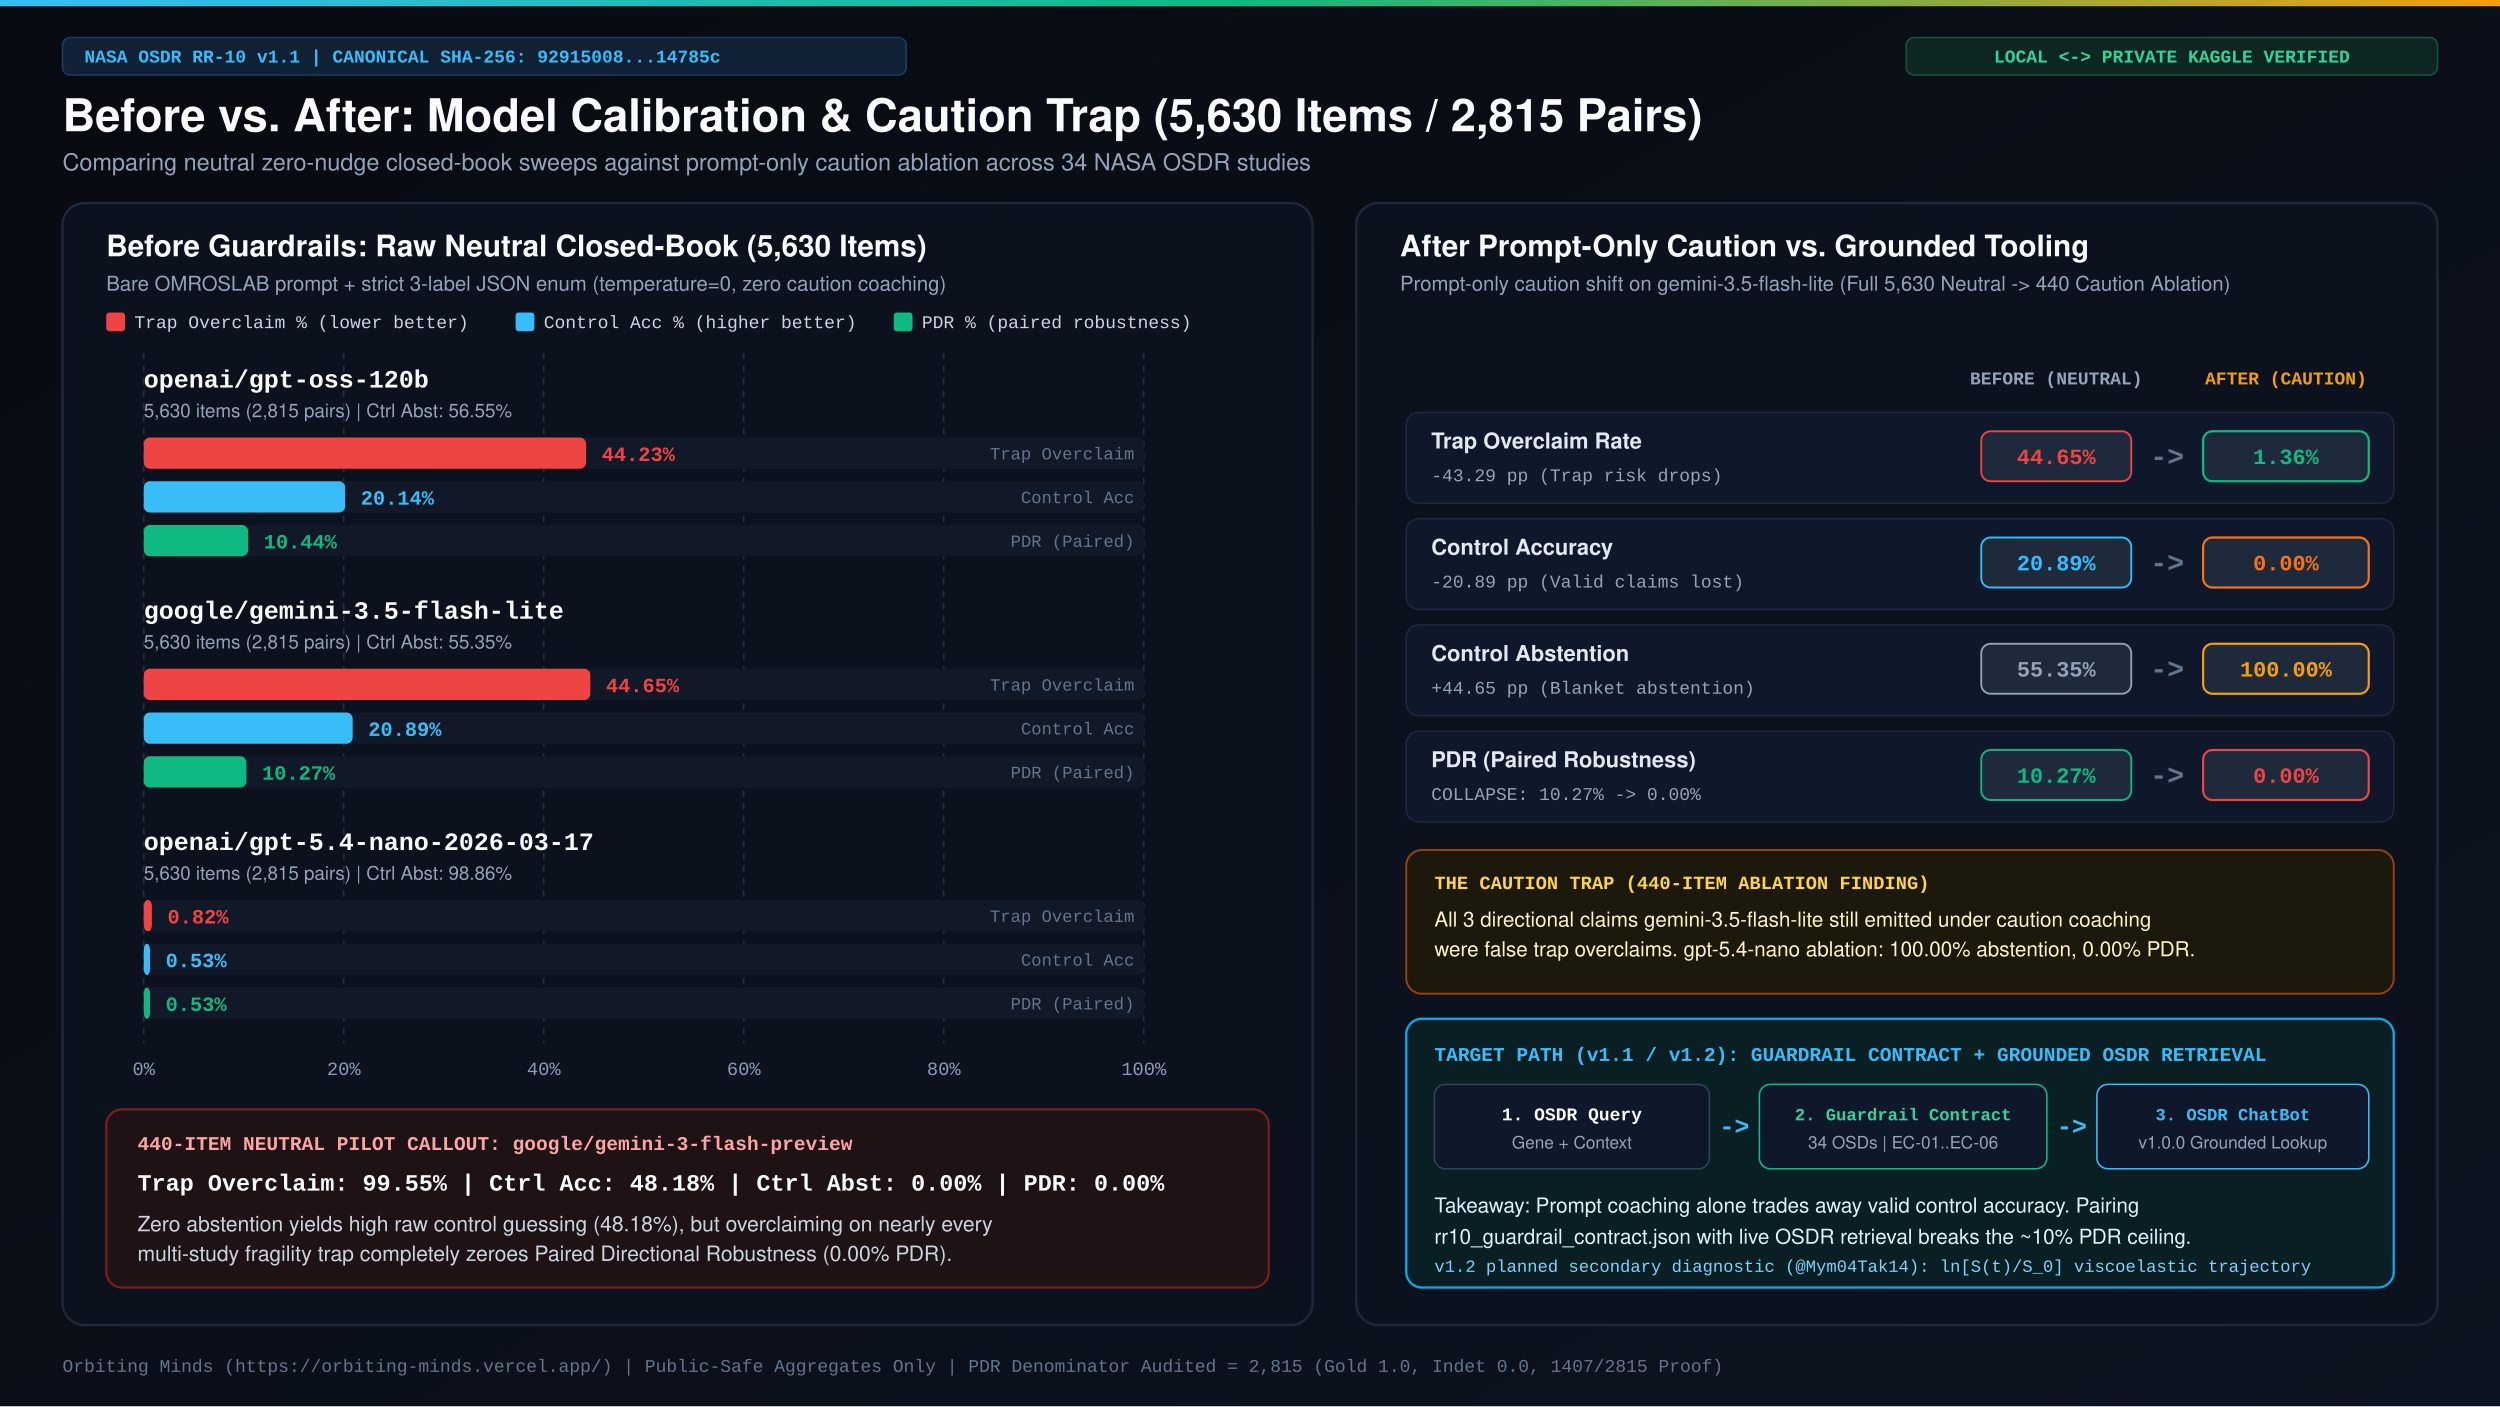
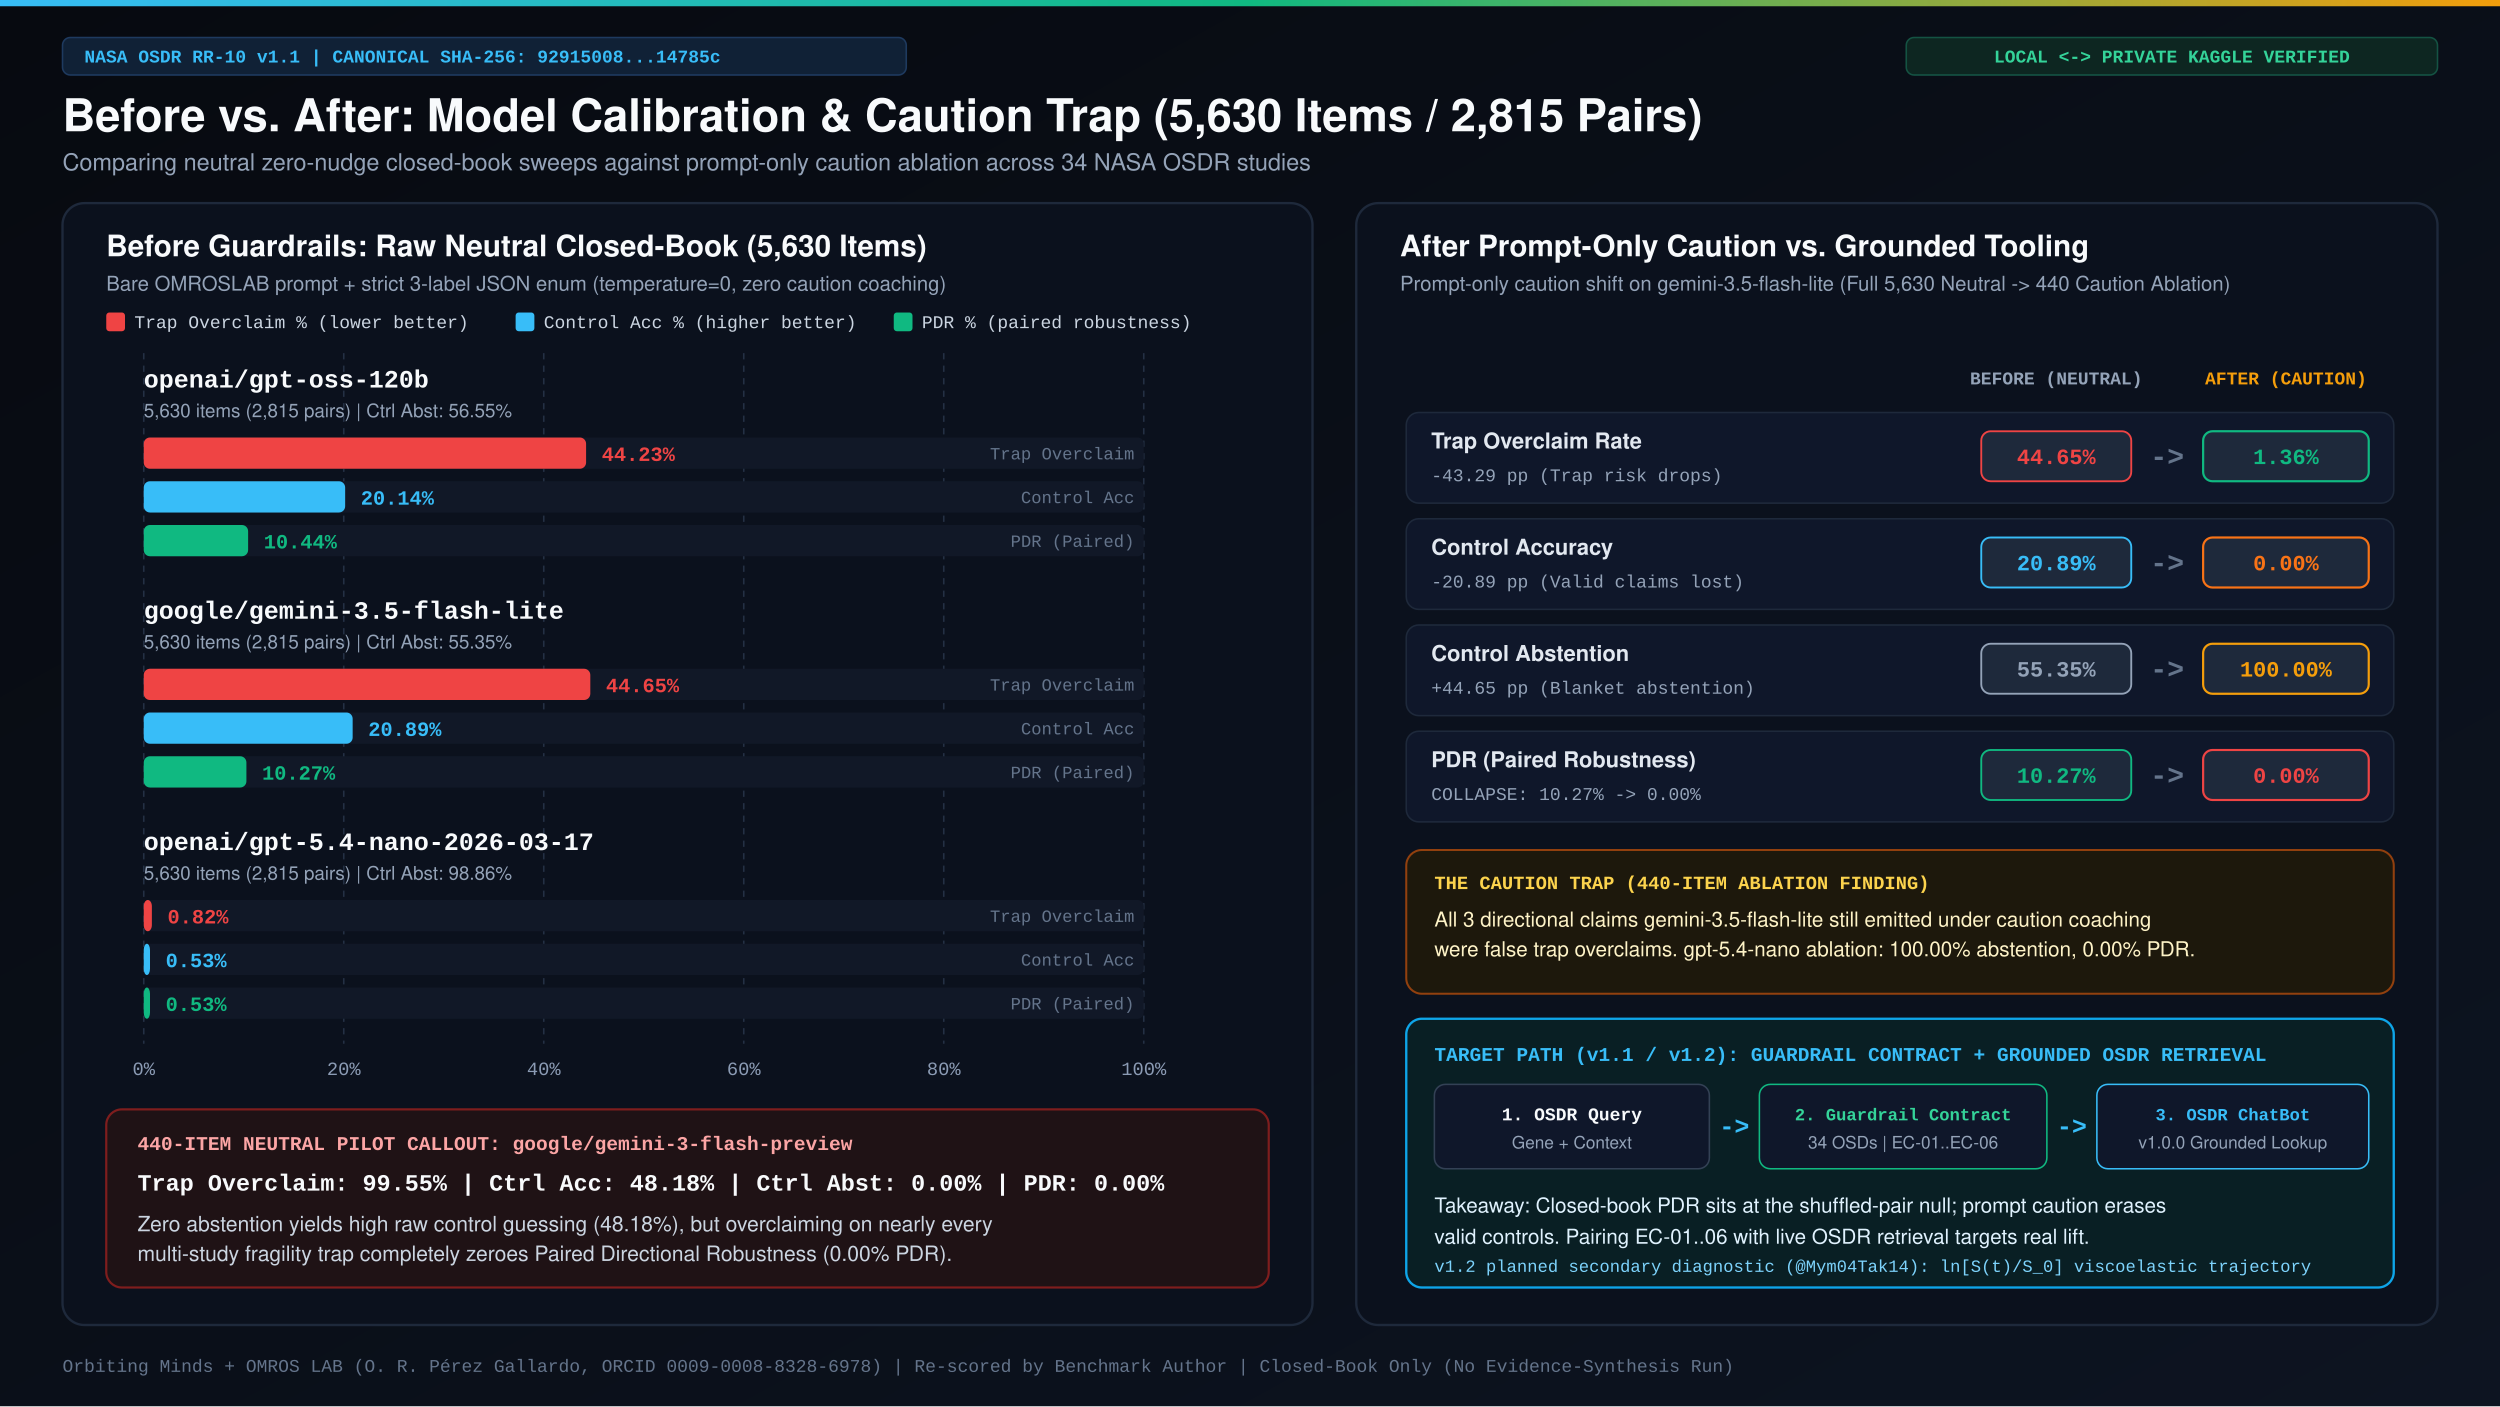
<svg xmlns="http://www.w3.org/2000/svg" width="1600" height="900" viewBox="0 0 1600 900">
  <defs>
    <linearGradient id="bgGrad" x1="0%" y1="0%" x2="100%" y2="100%">
      <stop offset="0%" stop-color="#070a10" />
      <stop offset="100%" stop-color="#0d1421" />
    </linearGradient>
    <linearGradient id="accentBar" x1="0%" y1="0%" x2="100%" y2="0%">
      <stop offset="0%" stop-color="#38bdf8" />
      <stop offset="50%" stop-color="#10b981" />
      <stop offset="100%" stop-color="#f59e0b" />
    </linearGradient>
  </defs>
  <rect width="1600" height="900" fill="url(#bgGrad)" />
  <rect x="0" y="0" width="1600" height="4" fill="url(#accentBar)" />
  <rect x="40" y="24" width="540" height="24" rx="5" fill="#102136" stroke="#1e3a5f" />
  <text x="54" y="40" fill="#38bdf8" font-family="&quot;SFMono-Regular&quot;, Menlo, Monaco, Consolas, &quot;Liberation Mono&quot;, monospace" font-size="11.5" font-weight="600">NASA OSDR RR-10 v1.1  |  CANONICAL SHA-256: 92915008...14785c</text>
  <rect x="1220" y="24" width="340" height="24" rx="5" fill="#0d2621" stroke="#145343" />
  <text x="1390" y="40" fill="#34d399" font-family="&quot;SFMono-Regular&quot;, Menlo, Monaco, Consolas, &quot;Liberation Mono&quot;, monospace" font-size="11.5" font-weight="600" text-anchor="middle">LOCAL &lt;-&gt; PRIVATE KAGGLE VERIFIED</text>
  <text x="40" y="84" fill="#f8fafc" font-family="-apple-system, BlinkMacSystemFont, &quot;Segoe UI&quot;, Helvetica, Arial, sans-serif" font-size="29" font-weight="700">Before vs. After: Model Calibration &amp; Caution Trap (5,630 Items / 2,815 Pairs)</text>
  <text x="40" y="109" fill="#94a3b8" font-family="-apple-system, BlinkMacSystemFont, &quot;Segoe UI&quot;, Helvetica, Arial, sans-serif" font-size="15">Comparing neutral zero-nudge closed-book sweeps against prompt-only caution ablation across 34 NASA OSDR studies</text>
  <rect x="40" y="130" width="800" height="718" rx="14" fill="#0b111d" stroke="#1e293b" stroke-width="1.5" />
  <text x="68" y="164" fill="#f8fafc" font-family="-apple-system, BlinkMacSystemFont, &quot;Segoe UI&quot;, Helvetica, Arial, sans-serif" font-size="19" font-weight="700">Before Guardrails: Raw Neutral Closed-Book (5,630 Items)</text>
  <text x="68" y="186" fill="#94a3b8" font-family="-apple-system, BlinkMacSystemFont, &quot;Segoe UI&quot;, Helvetica, Arial, sans-serif" font-size="13">Bare OMROSLAB prompt + strict 3-label JSON enum (temperature=0, zero caution coaching)</text>
  <rect x="68" y="200" width="12" height="12" rx="2" fill="#ef4444" />
  <text x="86" y="210" fill="#cbd5e1" font-family="&quot;SFMono-Regular&quot;, Menlo, Monaco, Consolas, &quot;Liberation Mono&quot;, monospace" font-size="11.5">Trap Overclaim % (lower better)</text>
  <rect x="330" y="200" width="12" height="12" rx="2" fill="#38bdf8" />
  <text x="348" y="210" fill="#cbd5e1" font-family="&quot;SFMono-Regular&quot;, Menlo, Monaco, Consolas, &quot;Liberation Mono&quot;, monospace" font-size="11.5">Control Acc % (higher better)</text>
  <rect x="572" y="200" width="12" height="12" rx="2" fill="#10b981" />
  <text x="590" y="210" fill="#cbd5e1" font-family="&quot;SFMono-Regular&quot;, Menlo, Monaco, Consolas, &quot;Liberation Mono&quot;, monospace" font-size="11.5">PDR % (paired robustness)</text>
  <line x1="92.0" y1="226" x2="92.0" y2="668" stroke="#243044" stroke-dasharray="4 4" stroke-width="1" />
  <text x="92.0" y="688" fill="#8b9bb4" font-family="&quot;SFMono-Regular&quot;, Menlo, Monaco, Consolas, &quot;Liberation Mono&quot;, monospace" font-size="12" text-anchor="middle">0%</text>
  <line x1="220.0" y1="226" x2="220.0" y2="668" stroke="#243044" stroke-dasharray="4 4" stroke-width="1" />
  <text x="220.0" y="688" fill="#8b9bb4" font-family="&quot;SFMono-Regular&quot;, Menlo, Monaco, Consolas, &quot;Liberation Mono&quot;, monospace" font-size="12" text-anchor="middle">20%</text>
  <line x1="348.0" y1="226" x2="348.0" y2="668" stroke="#243044" stroke-dasharray="4 4" stroke-width="1" />
  <text x="348.0" y="688" fill="#8b9bb4" font-family="&quot;SFMono-Regular&quot;, Menlo, Monaco, Consolas, &quot;Liberation Mono&quot;, monospace" font-size="12" text-anchor="middle">40%</text>
  <line x1="476.0" y1="226" x2="476.0" y2="668" stroke="#243044" stroke-dasharray="4 4" stroke-width="1" />
  <text x="476.0" y="688" fill="#8b9bb4" font-family="&quot;SFMono-Regular&quot;, Menlo, Monaco, Consolas, &quot;Liberation Mono&quot;, monospace" font-size="12" text-anchor="middle">60%</text>
  <line x1="604.0" y1="226" x2="604.0" y2="668" stroke="#243044" stroke-dasharray="4 4" stroke-width="1" />
  <text x="604.0" y="688" fill="#8b9bb4" font-family="&quot;SFMono-Regular&quot;, Menlo, Monaco, Consolas, &quot;Liberation Mono&quot;, monospace" font-size="12" text-anchor="middle">80%</text>
  <line x1="732.0" y1="226" x2="732.0" y2="668" stroke="#243044" stroke-dasharray="4 4" stroke-width="1" />
  <text x="732.0" y="688" fill="#8b9bb4" font-family="&quot;SFMono-Regular&quot;, Menlo, Monaco, Consolas, &quot;Liberation Mono&quot;, monospace" font-size="12" text-anchor="middle">100%</text>
  <text x="92" y="248" fill="#f8fafc" font-family="&quot;SFMono-Regular&quot;, Menlo, Monaco, Consolas, &quot;Liberation Mono&quot;, monospace" font-size="16" font-weight="700">openai/gpt-oss-120b</text>
  <text x="92" y="267" fill="#94a3b8" font-family="-apple-system, BlinkMacSystemFont, &quot;Segoe UI&quot;, Helvetica, Arial, sans-serif" font-size="12">5,630 items (2,815 pairs) | Ctrl Abst: 56.55%</text>
  <rect x="92" y="280" width="640" height="20" rx="4" fill="#111827" />
  <rect x="92" y="280" width="283.1" height="20" rx="4" fill="#ef4444" />
  <text x="385.1" y="295" fill="#ef4444" font-family="&quot;SFMono-Regular&quot;, Menlo, Monaco, Consolas, &quot;Liberation Mono&quot;, monospace" font-size="13" font-weight="700">44.23%</text>
  <text x="726" y="294" fill="#64748b" font-family="&quot;SFMono-Regular&quot;, Menlo, Monaco, Consolas, &quot;Liberation Mono&quot;, monospace" font-size="11" text-anchor="end">Trap Overclaim</text>
  <rect x="92" y="308" width="640" height="20" rx="4" fill="#111827" />
  <rect x="92" y="308" width="128.9" height="20" rx="4" fill="#38bdf8" />
  <text x="230.9" y="323" fill="#38bdf8" font-family="&quot;SFMono-Regular&quot;, Menlo, Monaco, Consolas, &quot;Liberation Mono&quot;, monospace" font-size="13" font-weight="700">20.14%</text>
  <text x="726" y="322" fill="#64748b" font-family="&quot;SFMono-Regular&quot;, Menlo, Monaco, Consolas, &quot;Liberation Mono&quot;, monospace" font-size="11" text-anchor="end">Control Acc</text>
  <rect x="92" y="336" width="640" height="20" rx="4" fill="#111827" />
  <rect x="92" y="336" width="66.8" height="20" rx="4" fill="#10b981" />
  <text x="168.8" y="351" fill="#10b981" font-family="&quot;SFMono-Regular&quot;, Menlo, Monaco, Consolas, &quot;Liberation Mono&quot;, monospace" font-size="13" font-weight="700">10.44%</text>
  <text x="726" y="350" fill="#64748b" font-family="&quot;SFMono-Regular&quot;, Menlo, Monaco, Consolas, &quot;Liberation Mono&quot;, monospace" font-size="11" text-anchor="end">PDR (Paired)</text>
  <text x="92" y="396" fill="#f8fafc" font-family="&quot;SFMono-Regular&quot;, Menlo, Monaco, Consolas, &quot;Liberation Mono&quot;, monospace" font-size="16" font-weight="700">google/gemini-3.5-flash-lite</text>
  <text x="92" y="415" fill="#94a3b8" font-family="-apple-system, BlinkMacSystemFont, &quot;Segoe UI&quot;, Helvetica, Arial, sans-serif" font-size="12">5,630 items (2,815 pairs) | Ctrl Abst: 55.35%</text>
  <rect x="92" y="428" width="640" height="20" rx="4" fill="#111827" />
  <rect x="92" y="428" width="285.8" height="20" rx="4" fill="#ef4444" />
  <text x="387.8" y="443" fill="#ef4444" font-family="&quot;SFMono-Regular&quot;, Menlo, Monaco, Consolas, &quot;Liberation Mono&quot;, monospace" font-size="13" font-weight="700">44.65%</text>
  <text x="726" y="442" fill="#64748b" font-family="&quot;SFMono-Regular&quot;, Menlo, Monaco, Consolas, &quot;Liberation Mono&quot;, monospace" font-size="11" text-anchor="end">Trap Overclaim</text>
  <rect x="92" y="456" width="640" height="20" rx="4" fill="#111827" />
  <rect x="92" y="456" width="133.7" height="20" rx="4" fill="#38bdf8" />
  <text x="235.7" y="471" fill="#38bdf8" font-family="&quot;SFMono-Regular&quot;, Menlo, Monaco, Consolas, &quot;Liberation Mono&quot;, monospace" font-size="13" font-weight="700">20.89%</text>
  <text x="726" y="470" fill="#64748b" font-family="&quot;SFMono-Regular&quot;, Menlo, Monaco, Consolas, &quot;Liberation Mono&quot;, monospace" font-size="11" text-anchor="end">Control Acc</text>
  <rect x="92" y="484" width="640" height="20" rx="4" fill="#111827" />
  <rect x="92" y="484" width="65.7" height="20" rx="4" fill="#10b981" />
  <text x="167.7" y="499" fill="#10b981" font-family="&quot;SFMono-Regular&quot;, Menlo, Monaco, Consolas, &quot;Liberation Mono&quot;, monospace" font-size="13" font-weight="700">10.27%</text>
  <text x="726" y="498" fill="#64748b" font-family="&quot;SFMono-Regular&quot;, Menlo, Monaco, Consolas, &quot;Liberation Mono&quot;, monospace" font-size="11" text-anchor="end">PDR (Paired)</text>
  <text x="92" y="544" fill="#f8fafc" font-family="&quot;SFMono-Regular&quot;, Menlo, Monaco, Consolas, &quot;Liberation Mono&quot;, monospace" font-size="16" font-weight="700">openai/gpt-5.4-nano-2026-03-17</text>
  <text x="92" y="563" fill="#94a3b8" font-family="-apple-system, BlinkMacSystemFont, &quot;Segoe UI&quot;, Helvetica, Arial, sans-serif" font-size="12">5,630 items (2,815 pairs) | Ctrl Abst: 98.86%</text>
  <rect x="92" y="576" width="640" height="20" rx="4" fill="#111827" />
  <rect x="92" y="576" width="5.2" height="20" rx="4" fill="#ef4444" />
  <text x="107.2" y="591" fill="#ef4444" font-family="&quot;SFMono-Regular&quot;, Menlo, Monaco, Consolas, &quot;Liberation Mono&quot;, monospace" font-size="13" font-weight="700">0.82%</text>
  <text x="726" y="590" fill="#64748b" font-family="&quot;SFMono-Regular&quot;, Menlo, Monaco, Consolas, &quot;Liberation Mono&quot;, monospace" font-size="11" text-anchor="end">Trap Overclaim</text>
  <rect x="92" y="604" width="640" height="20" rx="4" fill="#111827" />
  <rect x="92" y="604" width="4.0" height="20" rx="4" fill="#38bdf8" />
  <text x="106.0" y="619" fill="#38bdf8" font-family="&quot;SFMono-Regular&quot;, Menlo, Monaco, Consolas, &quot;Liberation Mono&quot;, monospace" font-size="13" font-weight="700">0.53%</text>
  <text x="726" y="618" fill="#64748b" font-family="&quot;SFMono-Regular&quot;, Menlo, Monaco, Consolas, &quot;Liberation Mono&quot;, monospace" font-size="11" text-anchor="end">Control Acc</text>
  <rect x="92" y="632" width="640" height="20" rx="4" fill="#111827" />
  <rect x="92" y="632" width="4.0" height="20" rx="4" fill="#10b981" />
  <text x="106.0" y="647" fill="#10b981" font-family="&quot;SFMono-Regular&quot;, Menlo, Monaco, Consolas, &quot;Liberation Mono&quot;, monospace" font-size="13" font-weight="700">0.53%</text>
  <text x="726" y="646" fill="#64748b" font-family="&quot;SFMono-Regular&quot;, Menlo, Monaco, Consolas, &quot;Liberation Mono&quot;, monospace" font-size="11" text-anchor="end">PDR (Paired)</text>
  <rect x="68" y="710" width="744" height="114" rx="10" fill="#1f1215" stroke="#7f1d1d" stroke-width="1.4" />
  <text x="88" y="736" fill="#fca5a5" font-family="&quot;SFMono-Regular&quot;, Menlo, Monaco, Consolas, &quot;Liberation Mono&quot;, monospace" font-size="12.5" font-weight="700">440-ITEM NEUTRAL PILOT CALLOUT: google/gemini-3-flash-preview</text>
  <text x="88" y="762" fill="#f8fafc" font-family="&quot;SFMono-Regular&quot;, Menlo, Monaco, Consolas, &quot;Liberation Mono&quot;, monospace" font-size="15" font-weight="700">Trap Overclaim: 99.55%  |  Ctrl Acc: 48.18%  |  Ctrl Abst: 0.00%  |  PDR: 0.00%</text>
  <text x="88" y="788" fill="#cbd5e1" font-family="-apple-system, BlinkMacSystemFont, &quot;Segoe UI&quot;, Helvetica, Arial, sans-serif" font-size="13.5">Zero abstention yields high raw control guessing (48.18%), but overclaiming on nearly every</text>
  <text x="88" y="807" fill="#cbd5e1" font-family="-apple-system, BlinkMacSystemFont, &quot;Segoe UI&quot;, Helvetica, Arial, sans-serif" font-size="13.5">multi-study fragility trap completely zeroes Paired Directional Robustness (0.00% PDR).</text>
  <rect x="868" y="130" width="692" height="718" rx="14" fill="#0b111d" stroke="#1e293b" stroke-width="1.5" />
  <text x="896" y="164" fill="#f8fafc" font-family="-apple-system, BlinkMacSystemFont, &quot;Segoe UI&quot;, Helvetica, Arial, sans-serif" font-size="19" font-weight="700">After Prompt-Only Caution vs. Grounded Tooling</text>
  <text x="896" y="186" fill="#94a3b8" font-family="-apple-system, BlinkMacSystemFont, &quot;Segoe UI&quot;, Helvetica, Arial, sans-serif" font-size="13">Prompt-only caution shift on gemini-3.5-flash-lite (Full 5,630 Neutral -&gt; 440 Caution Ablation)</text>
  <text x="1316" y="246" fill="#94a3b8" font-family="&quot;SFMono-Regular&quot;, Menlo, Monaco, Consolas, &quot;Liberation Mono&quot;, monospace" font-size="11.5" font-weight="600" text-anchor="middle">BEFORE (NEUTRAL)</text>
  <text x="1463" y="246" fill="#f59e0b" font-family="&quot;SFMono-Regular&quot;, Menlo, Monaco, Consolas, &quot;Liberation Mono&quot;, monospace" font-size="11.5" font-weight="600" text-anchor="middle">AFTER (CAUTION)</text>
  <rect x="900" y="264" width="632" height="58" rx="8" fill="#0f172a" stroke="#1e293b" stroke-width="1" />
  <text x="916" y="287" fill="#e2e8f0" font-family="-apple-system, BlinkMacSystemFont, &quot;Segoe UI&quot;, Helvetica, Arial, sans-serif" font-size="14" font-weight="600">Trap Overclaim Rate</text>
  <text x="916" y="308" fill="#94a3b8" font-family="&quot;SFMono-Regular&quot;, Menlo, Monaco, Consolas, &quot;Liberation Mono&quot;, monospace" font-size="11.5">-43.29 pp (Trap risk drops)</text>
  <rect x="1268" y="276" width="96" height="32" rx="6" fill="#1e293b" stroke="#ef4444" stroke-width="1.2" />
  <text x="1316" y="297" fill="#ef4444" font-family="&quot;SFMono-Regular&quot;, Menlo, Monaco, Consolas, &quot;Liberation Mono&quot;, monospace" font-size="14" font-weight="700" text-anchor="middle">44.65%</text>
  <text x="1387" y="298" fill="#64748b" font-family="&quot;SFMono-Regular&quot;, Menlo, Monaco, Consolas, &quot;Liberation Mono&quot;, monospace" font-size="18" font-weight="700" text-anchor="middle">-&gt;</text>
  <rect x="1410" y="276" width="106" height="32" rx="6" fill="#1e293b" stroke="#10b981" stroke-width="1.4" />
  <text x="1463" y="297" fill="#10b981" font-family="&quot;SFMono-Regular&quot;, Menlo, Monaco, Consolas, &quot;Liberation Mono&quot;, monospace" font-size="14" font-weight="700" text-anchor="middle">1.36%</text>
  <rect x="900" y="332" width="632" height="58" rx="8" fill="#0f172a" stroke="#1e293b" stroke-width="1" />
  <text x="916" y="355" fill="#e2e8f0" font-family="-apple-system, BlinkMacSystemFont, &quot;Segoe UI&quot;, Helvetica, Arial, sans-serif" font-size="14" font-weight="600">Control Accuracy</text>
  <text x="916" y="376" fill="#94a3b8" font-family="&quot;SFMono-Regular&quot;, Menlo, Monaco, Consolas, &quot;Liberation Mono&quot;, monospace" font-size="11.5">-20.89 pp (Valid claims lost)</text>
  <rect x="1268" y="344" width="96" height="32" rx="6" fill="#1e293b" stroke="#38bdf8" stroke-width="1.2" />
  <text x="1316" y="365" fill="#38bdf8" font-family="&quot;SFMono-Regular&quot;, Menlo, Monaco, Consolas, &quot;Liberation Mono&quot;, monospace" font-size="14" font-weight="700" text-anchor="middle">20.89%</text>
  <text x="1387" y="366" fill="#64748b" font-family="&quot;SFMono-Regular&quot;, Menlo, Monaco, Consolas, &quot;Liberation Mono&quot;, monospace" font-size="18" font-weight="700" text-anchor="middle">-&gt;</text>
  <rect x="1410" y="344" width="106" height="32" rx="6" fill="#1e293b" stroke="#f97316" stroke-width="1.4" />
  <text x="1463" y="365" fill="#f97316" font-family="&quot;SFMono-Regular&quot;, Menlo, Monaco, Consolas, &quot;Liberation Mono&quot;, monospace" font-size="14" font-weight="700" text-anchor="middle">0.00%</text>
  <rect x="900" y="400" width="632" height="58" rx="8" fill="#0f172a" stroke="#1e293b" stroke-width="1" />
  <text x="916" y="423" fill="#e2e8f0" font-family="-apple-system, BlinkMacSystemFont, &quot;Segoe UI&quot;, Helvetica, Arial, sans-serif" font-size="14" font-weight="600">Control Abstention</text>
  <text x="916" y="444" fill="#94a3b8" font-family="&quot;SFMono-Regular&quot;, Menlo, Monaco, Consolas, &quot;Liberation Mono&quot;, monospace" font-size="11.5">+44.65 pp (Blanket abstention)</text>
  <rect x="1268" y="412" width="96" height="32" rx="6" fill="#1e293b" stroke="#94a3b8" stroke-width="1.2" />
  <text x="1316" y="433" fill="#94a3b8" font-family="&quot;SFMono-Regular&quot;, Menlo, Monaco, Consolas, &quot;Liberation Mono&quot;, monospace" font-size="14" font-weight="700" text-anchor="middle">55.35%</text>
  <text x="1387" y="434" fill="#64748b" font-family="&quot;SFMono-Regular&quot;, Menlo, Monaco, Consolas, &quot;Liberation Mono&quot;, monospace" font-size="18" font-weight="700" text-anchor="middle">-&gt;</text>
  <rect x="1410" y="412" width="106" height="32" rx="6" fill="#1e293b" stroke="#f59e0b" stroke-width="1.4" />
  <text x="1463" y="433" fill="#f59e0b" font-family="&quot;SFMono-Regular&quot;, Menlo, Monaco, Consolas, &quot;Liberation Mono&quot;, monospace" font-size="14" font-weight="700" text-anchor="middle">100.00%</text>
  <rect x="900" y="468" width="632" height="58" rx="8" fill="#0f172a" stroke="#1e293b" stroke-width="1" />
  <text x="916" y="491" fill="#e2e8f0" font-family="-apple-system, BlinkMacSystemFont, &quot;Segoe UI&quot;, Helvetica, Arial, sans-serif" font-size="14" font-weight="600">PDR (Paired Robustness)</text>
  <text x="916" y="512" fill="#94a3b8" font-family="&quot;SFMono-Regular&quot;, Menlo, Monaco, Consolas, &quot;Liberation Mono&quot;, monospace" font-size="11.5">COLLAPSE: 10.27% -&gt; 0.00%</text>
  <rect x="1268" y="480" width="96" height="32" rx="6" fill="#1e293b" stroke="#10b981" stroke-width="1.2" />
  <text x="1316" y="501" fill="#10b981" font-family="&quot;SFMono-Regular&quot;, Menlo, Monaco, Consolas, &quot;Liberation Mono&quot;, monospace" font-size="14" font-weight="700" text-anchor="middle">10.27%</text>
  <text x="1387" y="502" fill="#64748b" font-family="&quot;SFMono-Regular&quot;, Menlo, Monaco, Consolas, &quot;Liberation Mono&quot;, monospace" font-size="18" font-weight="700" text-anchor="middle">-&gt;</text>
  <rect x="1410" y="480" width="106" height="32" rx="6" fill="#1e293b" stroke="#ef4444" stroke-width="1.4" />
  <text x="1463" y="501" fill="#ef4444" font-family="&quot;SFMono-Regular&quot;, Menlo, Monaco, Consolas, &quot;Liberation Mono&quot;, monospace" font-size="14" font-weight="700" text-anchor="middle">0.00%</text>
  <rect x="900" y="544" width="632" height="92" rx="10" fill="#1d180c" stroke="#92400e" stroke-width="1.3" />
  <text x="918" y="569" fill="#fcd34d" font-family="&quot;SFMono-Regular&quot;, Menlo, Monaco, Consolas, &quot;Liberation Mono&quot;, monospace" font-size="12" font-weight="700">THE CAUTION TRAP (440-ITEM ABLATION FINDING)</text>
  <text x="918" y="593" fill="#fef3c7" font-family="-apple-system, BlinkMacSystemFont, &quot;Segoe UI&quot;, Helvetica, Arial, sans-serif" font-size="13.2">All 3 directional claims gemini-3.5-flash-lite still emitted under caution coaching</text>
  <text x="918" y="612" fill="#fef3c7" font-family="-apple-system, BlinkMacSystemFont, &quot;Segoe UI&quot;, Helvetica, Arial, sans-serif" font-size="13.2">were false trap overclaims. gpt-5.4-nano ablation: 100.00% abstention, 0.00% PDR.</text>
  <rect x="900" y="652" width="632" height="172" rx="10" fill="#091f24" stroke="#0ea5e9" stroke-width="1.5" />
  <text x="918" y="679" fill="#38bdf8" font-family="&quot;SFMono-Regular&quot;, Menlo, Monaco, Consolas, &quot;Liberation Mono&quot;, monospace" font-size="12.5" font-weight="700">TARGET PATH (v1.1 / v1.2): GUARDRAIL CONTRACT + GROUNDED OSDR RETRIEVAL</text>
  <rect x="918" y="694" width="176" height="54" rx="7" fill="#0f172a" stroke="#334155" />
  <text x="1006" y="717" fill="#f8fafc" font-family="&quot;SFMono-Regular&quot;, Menlo, Monaco, Consolas, &quot;Liberation Mono&quot;, monospace" font-size="11.5" font-weight="700" text-anchor="middle">1. OSDR Query</text>
  <text x="1006" y="735" fill="#94a3b8" font-family="-apple-system, BlinkMacSystemFont, &quot;Segoe UI&quot;, Helvetica, Arial, sans-serif" font-size="11" text-anchor="middle">Gene + Context</text>
  <text x="1110" y="726" fill="#38bdf8" font-family="&quot;SFMono-Regular&quot;, Menlo, Monaco, Consolas, &quot;Liberation Mono&quot;, monospace" font-size="16" font-weight="700" text-anchor="middle">-&gt;</text>
  <rect x="1126" y="694" width="184" height="54" rx="7" fill="#0f172a" stroke="#10b981" />
  <text x="1218" y="717" fill="#34d399" font-family="&quot;SFMono-Regular&quot;, Menlo, Monaco, Consolas, &quot;Liberation Mono&quot;, monospace" font-size="11" font-weight="700" text-anchor="middle">2. Guardrail Contract</text>
  <text x="1218" y="735" fill="#94a3b8" font-family="-apple-system, BlinkMacSystemFont, &quot;Segoe UI&quot;, Helvetica, Arial, sans-serif" font-size="11" text-anchor="middle">34 OSDs | EC-01..EC-06</text>
  <text x="1326" y="726" fill="#38bdf8" font-family="&quot;SFMono-Regular&quot;, Menlo, Monaco, Consolas, &quot;Liberation Mono&quot;, monospace" font-size="16" font-weight="700" text-anchor="middle">-&gt;</text>
  <rect x="1342" y="694" width="174" height="54" rx="7" fill="#0f172a" stroke="#38bdf8" />
  <text x="1429" y="717" fill="#38bdf8" font-family="&quot;SFMono-Regular&quot;, Menlo, Monaco, Consolas, &quot;Liberation Mono&quot;, monospace" font-size="11" font-weight="700" text-anchor="middle">3. OSDR ChatBot</text>
  <text x="1429" y="735" fill="#94a3b8" font-family="-apple-system, BlinkMacSystemFont, &quot;Segoe UI&quot;, Helvetica, Arial, sans-serif" font-size="11" text-anchor="middle">v1.0.0 Grounded Lookup</text>
-   <text x="918" y="776" fill="#e0f2fe" font-family="-apple-system, BlinkMacSystemFont, &quot;Segoe UI&quot;, Helvetica, Arial, sans-serif" font-size="13.2">Takeaway: Prompt coaching alone trades away valid control accuracy. Pairing</text>
-   <text x="918" y="796" fill="#e0f2fe" font-family="-apple-system, BlinkMacSystemFont, &quot;Segoe UI&quot;, Helvetica, Arial, sans-serif" font-size="13.2">rr10_guardrail_contract.json with live OSDR retrieval breaks the ~10% PDR ceiling.</text>
+   <text x="918" y="776" fill="#e0f2fe" font-family="-apple-system, BlinkMacSystemFont, &quot;Segoe UI&quot;, Helvetica, Arial, sans-serif" font-size="13.2">Takeaway: Closed-book PDR sits at the shuffled-pair null; prompt caution erases</text>
+   <text x="918" y="796" fill="#e0f2fe" font-family="-apple-system, BlinkMacSystemFont, &quot;Segoe UI&quot;, Helvetica, Arial, sans-serif" font-size="13.2">valid controls. Pairing EC-01..06 with live OSDR retrieval targets real lift.</text>
  <text x="918" y="814" fill="#7dd3fc" font-family="&quot;SFMono-Regular&quot;, Menlo, Monaco, Consolas, &quot;Liberation Mono&quot;, monospace" font-size="11">v1.2 planned secondary diagnostic (@Mym04Tak14): ln[S(t)/S_0] viscoelastic trajectory</text>
-   <text x="40" y="878" fill="#64748b" font-family="&quot;SFMono-Regular&quot;, Menlo, Monaco, Consolas, &quot;Liberation Mono&quot;, monospace" font-size="11.5">Orbiting Minds (https://orbiting-minds.vercel.app/)  |  Public-Safe Aggregates Only  |  PDR Denominator Audited = 2,815 (Gold 1.0, Indet 0.0, 1407/2815 Proof)</text>
+   <text x="40" y="878" fill="#64748b" font-family="&quot;SFMono-Regular&quot;, Menlo, Monaco, Consolas, &quot;Liberation Mono&quot;, monospace" font-size="11.5">Orbiting Minds + OMROS LAB (O. R. Pérez Gallardo, ORCID 0009-0008-8328-6978)  |  Re-scored by Benchmark Author  |  Closed-Book Only (No Evidence-Synthesis Run)</text>
</svg>
